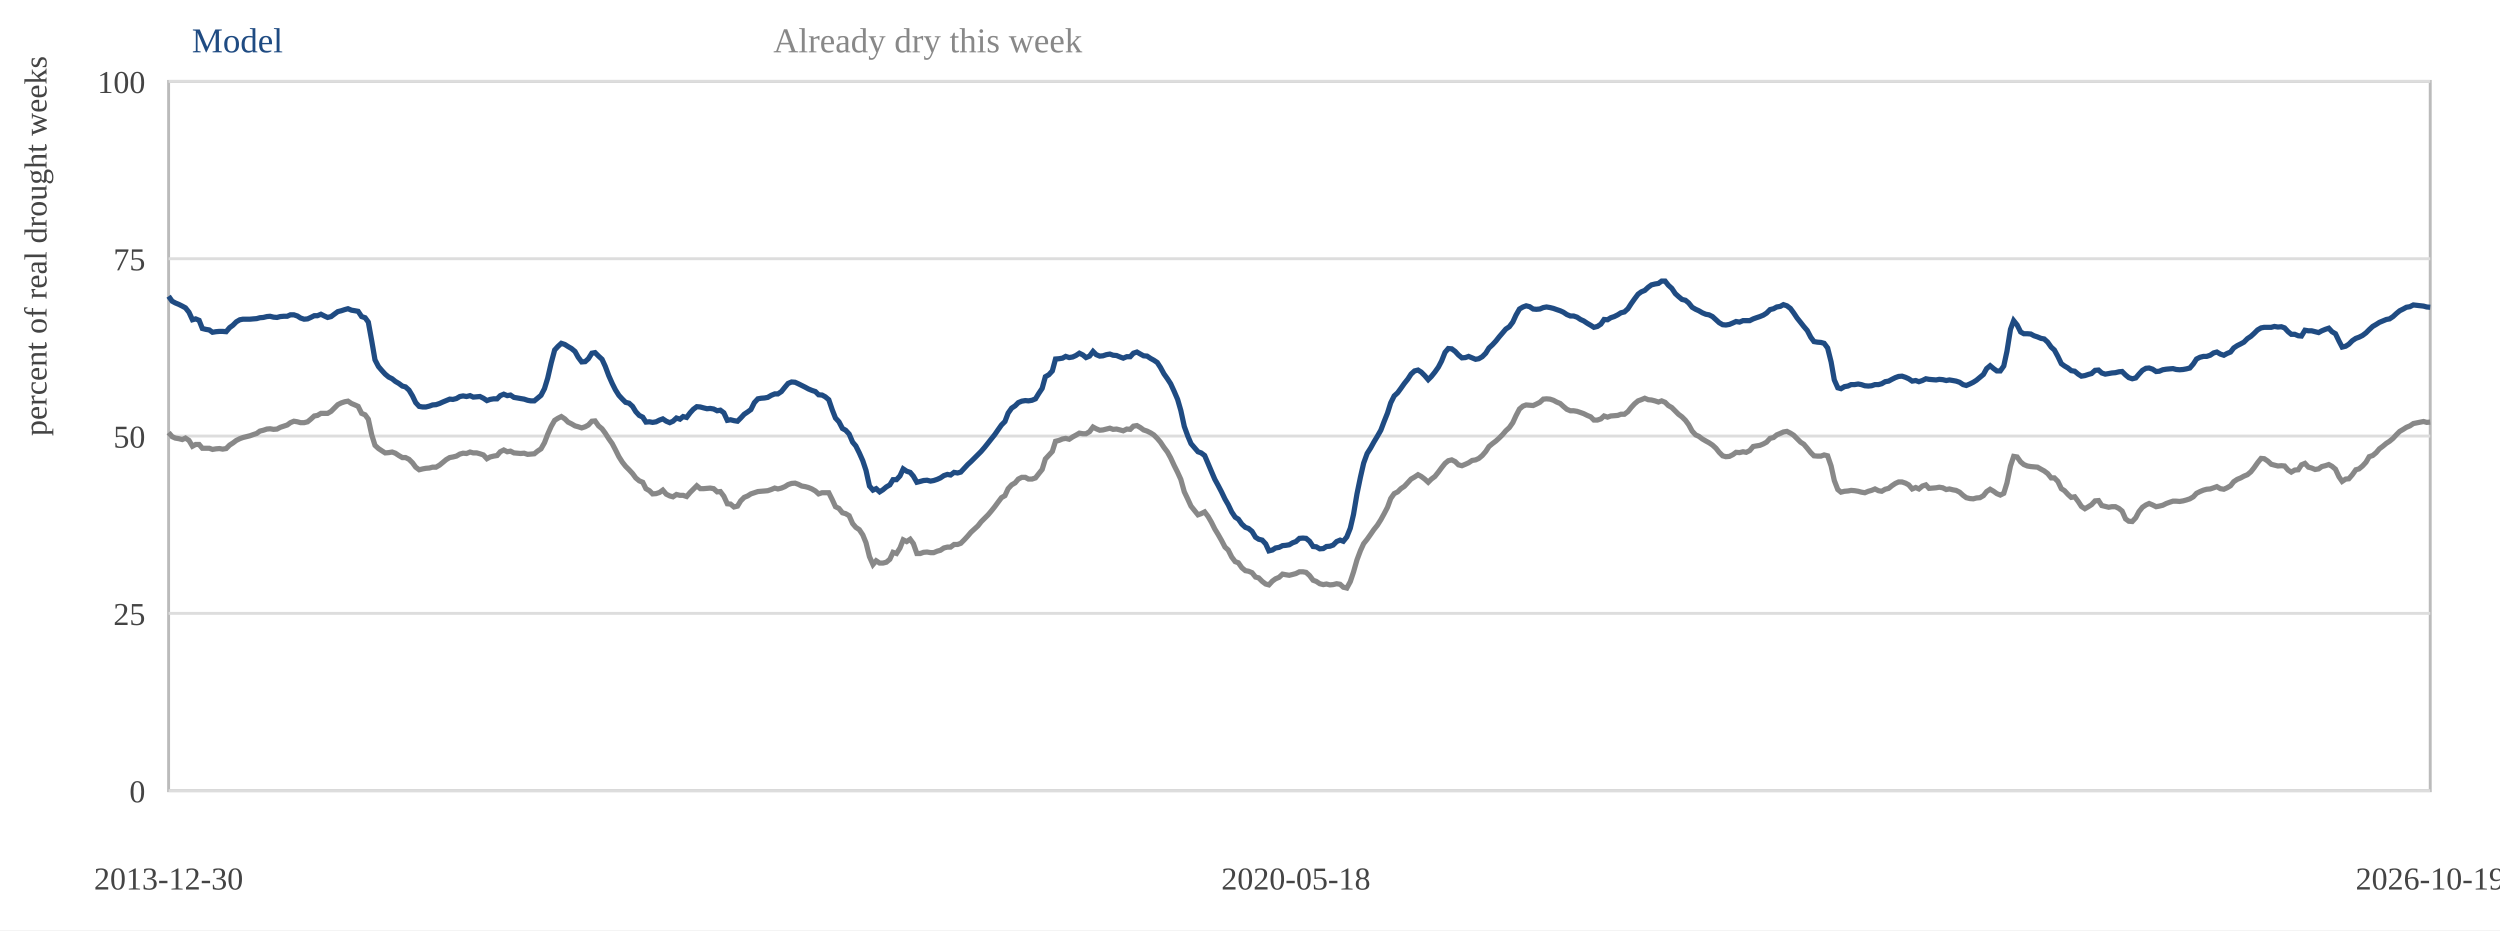
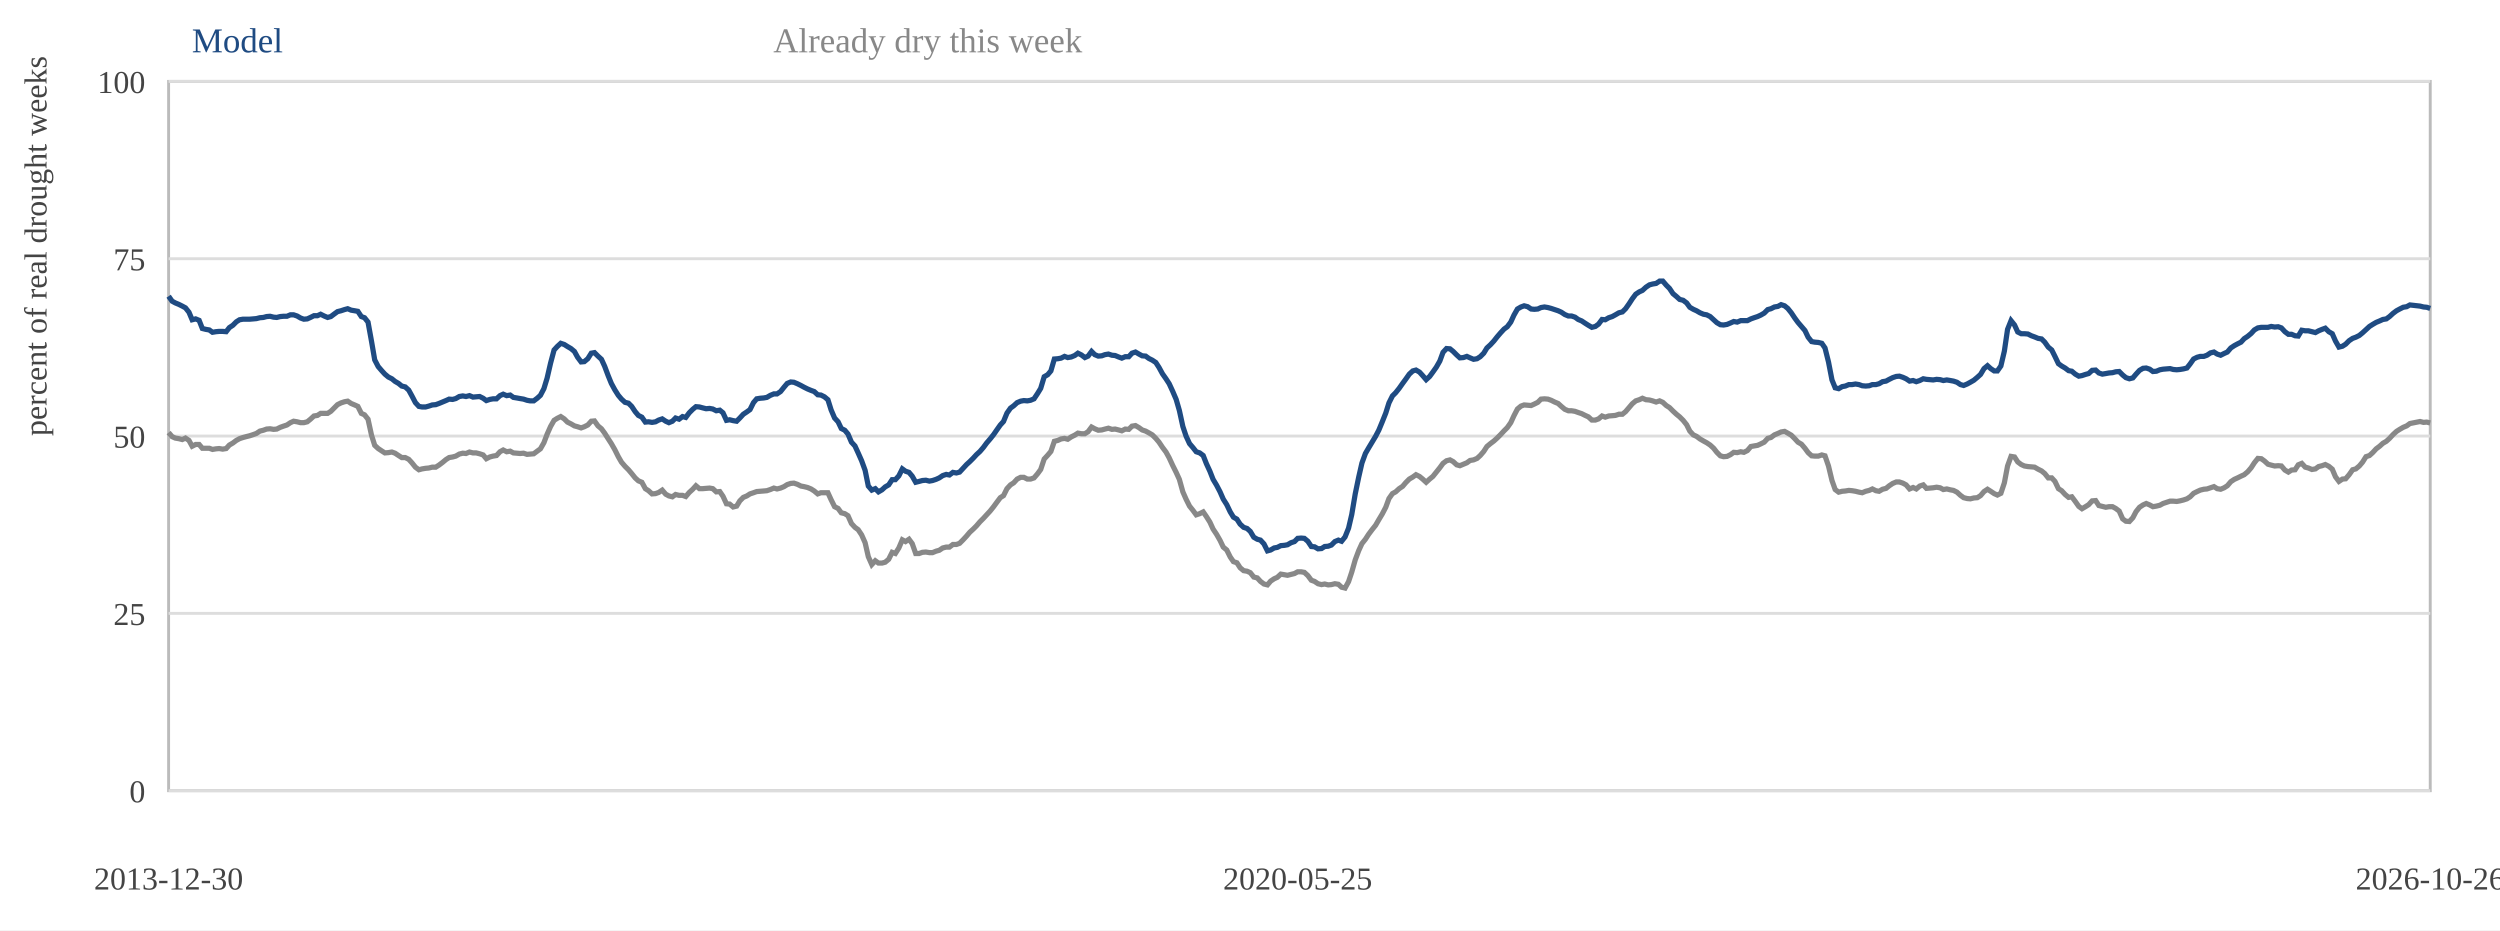
<svg xmlns="http://www.w3.org/2000/svg" width="860" height="320" viewBox="0 0 860 320" role="img">
  <rect width="860" height="320" fill="white" />
  <rect x="58" y="28" width="778" height="244" fill="none" stroke="#bbb" />
  <line x1="58" y1="272.0" x2="836" y2="272.0" stroke="#ddd" />
  <text x="50" y="276.0" text-anchor="end" font-size="11" fill="#444">0</text>
  <line x1="58" y1="211.0" x2="836" y2="211.0" stroke="#ddd" />
  <text x="50" y="215.0" text-anchor="end" font-size="11" fill="#444">25</text>
  <line x1="58" y1="150.0" x2="836" y2="150.0" stroke="#ddd" />
  <text x="50" y="154.0" text-anchor="end" font-size="11" fill="#444">50</text>
  <line x1="58" y1="89.0" x2="836" y2="89.0" stroke="#ddd" />
  <text x="50" y="93.0" text-anchor="end" font-size="11" fill="#444">75</text>
  <line x1="58" y1="28.0" x2="836" y2="28.0" stroke="#ddd" />
  <text x="50" y="32.0" text-anchor="end" font-size="11" fill="#444">100</text>
-   <polyline fill="none" stroke="#1f4b82" stroke-width="1.8" points="58.0,101.9 59.2,103.6 60.3,104.2 61.5,104.7 62.7,105.3 63.8,105.9 65.0,107.4 66.2,110.0 67.3,109.7 68.5,110.2 69.6,113.0 70.8,113.3 72.0,113.5 73.1,114.3 74.3,114.1 75.5,114.0 76.6,114.0 77.8,114.1 79.0,112.7 80.1,111.9 81.3,110.7 82.5,110.0 83.6,109.8 84.8,109.8 86.0,109.8 87.1,109.7 88.3,109.6 89.4,109.3 90.6,109.2 91.8,108.9 92.9,108.8 94.1,109.1 95.3,109.2 96.4,108.9 97.6,108.8 98.8,108.8 99.9,108.3 101.1,108.3 102.3,108.7 103.4,109.4 104.6,109.8 105.8,109.7 106.9,109.2 108.1,108.6 109.2,108.6 110.4,108.1 111.6,108.7 112.7,109.2 113.9,108.9 115.1,108.0 116.2,107.2 117.4,106.9 118.6,106.5 119.7,106.2 120.9,106.7 122.1,106.9 123.2,107.1 124.4,108.9 125.6,109.3 126.7,110.8 127.9,117.4 129.0,123.8 130.2,126.1 131.4,127.5 132.5,128.7 133.7,129.7 134.9,130.3 136.0,131.2 137.2,131.9 138.4,132.8 139.5,133.1 140.7,134.2 141.9,136.2 143.0,138.5 144.2,139.8 145.4,140.0 146.5,140.0 147.7,139.7 148.8,139.3 150.0,139.2 151.2,138.8 152.3,138.3 153.5,137.8 154.7,137.3 155.8,137.4 157.0,137.1 158.2,136.4 159.3,136.2 160.5,136.4 161.7,136.1 162.8,136.6 164.0,136.5 165.1,136.4 166.3,137.0 167.5,137.8 168.6,137.4 169.8,137.2 171.0,137.2 172.1,136.1 173.3,135.6 174.5,136.1 175.6,135.9 176.8,136.7 178.0,136.9 179.1,137.1 180.3,137.3 181.5,137.7 182.6,137.9 183.8,137.9 184.9,137.0 186.1,136.0 187.3,133.7 188.4,130.1 189.6,124.9 190.8,120.4 191.9,119.2 193.1,118.1 194.3,118.5 195.4,119.2 196.6,119.9 197.8,120.9 198.9,122.9 200.1,124.5 201.3,124.4 202.4,123.4 203.6,121.5 204.7,121.3 205.9,122.5 207.1,123.6 208.2,126.0 209.4,129.2 210.6,131.9 211.7,134.1 212.9,136.0 214.1,137.3 215.2,138.4 216.4,138.7 217.6,139.8 218.7,141.6 219.9,142.9 221.1,143.5 222.2,145.2 223.4,145.1 224.5,145.3 225.7,145.1 226.9,144.5 228.0,144.1 229.2,144.9 230.4,145.4 231.5,144.9 232.7,143.8 233.9,144.2 235.0,143.3 236.2,143.6 237.4,142.0 238.5,140.8 239.7,139.9 240.9,140.0 242.0,140.3 243.2,140.6 244.3,140.5 245.5,140.7 246.7,141.3 247.8,141.1 249.0,142.0 250.2,144.6 251.3,144.4 252.5,144.7 253.7,144.9 254.8,143.8 256.0,142.5 257.2,141.7 258.3,140.9 259.5,138.5 260.7,137.2 261.8,137.0 263.0,136.9 264.1,136.7 265.3,136.0 266.5,135.5 267.6,135.5 268.8,134.7 270.0,133.2 271.1,131.9 272.3,131.4 273.5,131.5 274.6,132.0 275.8,132.6 277.0,133.2 278.1,133.8 279.3,134.3 280.5,134.7 281.6,135.8 282.8,135.9 283.9,136.5 285.1,137.5 286.3,141.0 287.4,143.8 288.6,145.1 289.8,147.4 290.9,148.0 292.1,149.3 293.3,152.1 294.4,153.4 295.6,155.8 296.8,158.5 297.9,161.8 299.1,167.2 300.3,168.6 301.4,168.1 302.6,169.2 303.7,168.5 304.9,167.5 306.1,166.8 307.2,165.0 308.4,165.0 309.6,163.7 310.7,161.3 311.9,162.1 313.1,162.5 314.2,163.8 315.4,165.9 316.6,165.6 317.7,165.3 318.9,165.2 320.1,165.5 321.2,165.3 322.4,164.9 323.5,164.4 324.7,163.6 325.9,163.2 327.0,163.4 328.2,162.5 329.4,162.7 330.5,162.4 331.7,161.1 332.9,159.8 334.0,158.8 335.2,157.6 336.4,156.4 337.5,155.3 338.7,153.9 339.9,152.4 341.0,151.0 342.2,149.5 343.3,147.9 344.5,146.2 345.7,145.0 346.8,142.1 348.0,140.4 349.2,139.6 350.3,138.5 351.5,138.0 352.7,137.8 353.8,137.9 355.0,137.7 356.2,137.2 357.3,135.4 358.5,133.6 359.6,129.6 360.8,128.9 362.0,127.6 363.1,123.5 364.3,123.4 365.5,123.2 366.6,122.6 367.8,123.0 369.0,122.8 370.1,122.3 371.3,121.5 372.5,122.1 373.6,123.0 374.8,122.5 376.0,120.9 377.1,122.0 378.3,122.5 379.4,122.4 380.6,122.0 381.8,121.8 382.9,122.2 384.1,122.3 385.3,122.8 386.4,123.2 387.6,122.7 388.8,122.7 389.9,121.5 391.1,121.1 392.3,121.8 393.4,122.4 394.6,122.5 395.8,123.3 396.9,123.9 398.1,124.7 399.2,126.4 400.4,128.6 401.6,130.3 402.7,132.0 403.9,134.6 405.1,137.4 406.2,141.2 407.4,146.7 408.6,150.0 409.7,152.6 410.9,154.0 412.1,155.4 413.2,155.8 414.4,156.7 415.6,159.5 416.7,162.1 417.9,164.9 419.0,166.9 420.2,169.2 421.4,171.7 422.5,173.6 423.7,176.1 424.9,177.9 426.0,178.6 427.2,180.3 428.4,181.4 429.5,181.8 430.7,182.8 431.9,184.8 433.0,185.5 434.2,185.8 435.4,187.1 436.5,189.5 437.7,189.2 438.8,188.5 440.0,188.3 441.2,187.7 442.3,187.6 443.5,187.4 444.7,186.7 445.8,186.3 447.0,185.2 448.2,185.1 449.3,185.2 450.5,186.2 451.7,188.0 452.8,188.1 454.0,188.8 455.2,188.7 456.3,188.0 457.5,187.9 458.6,187.5 459.8,186.3 461.0,185.8 462.1,186.2 463.3,184.7 464.5,181.7 465.6,177.0 466.8,169.9 468.0,164.1 469.1,159.3 470.3,156.0 471.5,154.1 472.6,152.1 473.8,150.1 475.0,148.0 476.1,145.1 477.3,142.1 478.4,138.6 479.6,136.2 480.8,135.1 481.9,133.6 483.1,131.9 484.3,130.4 485.4,128.7 486.6,127.6 487.8,127.3 488.9,128.0 490.1,129.2 491.3,130.6 492.4,129.5 493.6,128.0 494.8,126.3 495.9,124.2 497.1,121.2 498.2,119.9 499.4,120.0 500.6,120.9 501.7,122.1 502.9,123.1 504.1,123.0 505.2,122.6 506.4,123.1 507.6,123.6 508.7,123.4 509.9,122.7 511.1,121.5 512.2,119.7 513.4,118.6 514.6,117.3 515.7,115.9 516.9,114.5 518.0,113.2 519.2,112.4 520.4,110.8 521.5,108.4 522.7,106.3 523.9,105.6 525.0,105.2 526.2,105.5 527.4,106.3 528.5,106.4 529.7,106.3 530.9,105.8 532.0,105.6 533.2,105.8 534.4,106.1 535.5,106.5 536.7,106.9 537.8,107.4 539.0,108.2 540.2,108.7 541.3,108.7 542.5,109.1 543.7,109.9 544.8,110.4 546.0,111.2 547.2,111.9 548.3,112.6 549.5,112.3 550.7,111.5 551.8,109.9 553.0,110.0 554.1,109.3 555.3,108.9 556.5,108.3 557.6,107.6 558.8,107.3 560.0,106.2 561.1,104.5 562.3,102.8 563.5,101.2 564.6,100.4 565.8,99.9 567.0,98.8 568.1,98.0 569.3,97.7 570.5,97.5 571.6,96.7 572.8,96.7 573.9,98.1 575.1,99.2 576.3,101.0 577.4,102.0 578.6,103.0 579.8,103.3 580.9,104.2 582.1,105.7 583.3,106.4 584.4,106.9 585.6,107.6 586.8,108.1 587.9,108.3 589.1,108.9 590.3,110.0 591.4,111.0 592.6,111.7 593.7,111.8 594.9,111.6 596.1,111.1 597.2,110.6 598.4,110.8 599.6,110.3 600.7,110.3 601.9,110.3 603.1,109.7 604.2,109.3 605.4,108.9 606.6,108.4 607.7,107.7 608.9,106.5 610.1,106.2 611.2,105.6 612.4,105.4 613.5,104.8 614.7,105.2 615.9,106.1 617.0,107.6 618.2,109.4 619.4,110.9 620.5,112.3 621.7,113.7 622.9,116.0 624.0,117.5 625.2,117.7 626.4,117.8 627.5,118.1 628.7,119.7 629.9,124.5 631.0,130.7 632.2,133.4 633.3,133.7 634.5,133.0 635.7,132.8 636.8,132.3 638.0,132.3 639.2,132.1 640.3,132.3 641.5,132.7 642.7,132.8 643.8,132.7 645.0,132.3 646.2,132.3 647.3,132.0 648.5,131.3 649.7,131.1 650.8,130.5 652.0,129.9 653.1,129.5 654.3,129.4 655.5,129.8 656.6,130.3 657.8,131.1 659.0,130.9 660.1,131.3 661.3,130.9 662.5,130.3 663.6,130.5 664.8,130.6 666.0,130.7 667.1,130.5 668.3,130.6 669.5,130.9 670.6,130.7 671.8,130.9 672.9,131.1 674.1,131.5 675.3,132.3 676.4,132.6 677.6,132.1 678.8,131.5 679.9,130.8 681.1,129.8 682.3,128.8 683.4,126.8 684.6,125.8 685.8,126.8 686.9,127.6 688.1,127.6 689.3,125.9 690.4,120.8 691.6,113.3 692.7,110.3 693.9,111.8 695.1,114.2 696.2,114.8 697.4,114.8 698.6,114.9 699.7,115.5 700.9,115.9 702.1,116.4 703.2,116.6 704.4,117.7 705.6,119.4 706.7,120.4 707.9,122.6 709.1,125.1 710.2,125.9 711.4,126.6 712.5,127.5 713.7,127.7 714.9,128.7 716.0,129.4 717.2,129.2 718.4,128.8 719.5,128.5 720.7,127.4 721.9,127.3 723.0,128.3 724.2,128.7 725.4,128.5 726.5,128.3 727.7,128.2 728.9,127.9 730.0,127.8 731.2,129.0 732.3,129.9 733.5,130.3 734.7,130.0 735.8,128.7 737.0,127.4 738.2,126.7 739.3,126.6 740.5,127.0 741.7,127.8 742.8,127.7 744.0,127.2 745.2,127.0 746.3,126.9 747.5,126.8 748.6,127.1 749.8,127.2 751.0,127.1 752.1,126.9 753.3,126.6 754.5,125.2 755.6,123.5 756.8,122.9 758.0,122.6 759.1,122.6 760.3,122.2 761.5,121.4 762.6,121.1 763.8,121.8 765.0,122.2 766.1,121.6 767.3,121.1 768.4,119.7 769.6,118.9 770.8,118.3 771.9,117.7 773.1,116.5 774.3,115.7 775.4,114.7 776.6,113.5 777.8,112.8 778.9,112.6 780.1,112.6 781.3,112.6 782.4,112.3 783.6,112.5 784.8,112.4 785.9,112.8 787.1,114.1 788.2,115.0 789.4,115.0 790.6,115.5 791.7,115.6 792.9,113.6 794.1,113.8 795.2,113.8 796.4,114.1 797.6,114.4 798.7,113.8 799.9,113.3 801.1,112.9 802.2,114.1 803.4,114.8 804.6,117.3 805.7,119.4 806.9,119.1 808.0,118.4 809.2,117.2 810.4,116.4 811.5,116.0 812.7,115.4 813.9,114.5 815.0,113.4 816.2,112.3 817.4,111.6 818.5,110.9 819.7,110.4 820.9,109.9 822.0,109.7 823.2,108.9 824.4,107.8 825.5,106.9 826.7,106.3 827.8,105.7 829.0,105.5 830.2,104.9 833.7,105.3 834.8,105.6 836.0,105.7" />
+   <polyline fill="none" stroke="#1f4b82" stroke-width="1.8" points="58.0,101.9 59.2,103.6 60.3,104.2 61.5,104.7 62.7,105.3 63.8,105.9 65.0,107.4 66.1,110.0 67.3,109.7 68.5,110.2 69.6,113.0 70.8,113.3 72.0,113.5 73.1,114.3 74.3,114.1 75.4,114.0 76.6,114.0 77.8,114.1 78.9,112.7 80.1,111.9 81.3,110.7 82.4,110.0 83.6,109.8 84.7,109.8 85.9,109.8 87.1,109.7 88.2,109.6 89.4,109.3 90.6,109.2 91.7,108.9 92.9,108.8 94.1,109.1 95.2,109.2 96.4,108.9 97.5,108.8 98.7,108.8 99.9,108.3 101.0,108.3 102.2,108.7 103.4,109.4 104.5,109.8 105.7,109.7 106.8,109.2 108.0,108.6 109.2,108.6 110.3,108.1 111.5,108.7 112.7,109.2 113.8,108.9 115.0,108.0 116.1,107.2 117.3,106.9 118.5,106.5 119.6,106.2 120.8,106.7 122.0,106.9 123.1,107.1 124.3,108.9 125.4,109.3 126.6,110.8 127.8,117.4 128.9,123.8 130.1,126.1 131.3,127.5 132.4,128.7 133.6,129.7 134.8,130.3 135.9,131.2 137.1,131.9 138.2,132.8 139.4,133.1 140.6,134.2 141.7,136.2 142.9,138.5 144.1,139.8 145.2,140.0 146.4,140.0 147.5,139.7 148.7,139.3 149.9,139.2 151.0,138.8 152.2,138.3 153.4,137.8 154.5,137.3 155.7,137.4 156.8,137.1 158.0,136.4 159.2,136.2 160.3,136.4 161.5,136.1 162.7,136.6 163.8,136.5 165.0,136.4 166.2,137.0 167.3,137.8 168.5,137.4 169.6,137.2 170.8,137.2 172.0,136.1 173.1,135.6 174.3,136.1 175.5,135.9 176.6,136.7 177.8,136.9 178.9,137.1 180.1,137.3 181.3,137.7 182.4,137.9 183.6,137.9 184.8,137.0 185.9,136.0 187.1,133.7 188.2,130.1 189.4,124.9 190.6,120.4 191.7,119.2 192.9,118.1 194.1,118.5 195.2,119.2 196.4,119.9 197.6,120.9 198.7,122.9 199.9,124.5 201.0,124.4 202.2,123.4 203.4,121.5 204.5,121.3 205.7,122.5 206.9,123.6 208.0,126.0 209.2,129.2 210.3,131.9 211.5,134.1 212.7,136.0 213.8,137.3 215.0,138.4 216.2,138.7 217.3,139.8 218.5,141.6 219.6,142.9 220.8,143.5 222.0,145.2 223.1,145.1 224.3,145.3 225.5,145.1 226.6,144.5 227.8,144.1 229.0,144.9 230.1,145.4 231.3,144.9 232.4,143.8 233.6,144.2 234.8,143.3 235.9,143.6 237.1,142.0 238.3,140.8 239.4,139.9 240.6,140.0 241.7,140.3 242.9,140.6 244.1,140.5 245.2,140.7 246.4,141.3 247.6,141.1 248.7,142.0 249.9,144.6 251.0,144.4 252.2,144.7 253.4,144.9 254.5,143.8 255.7,142.5 256.9,141.7 258.0,140.9 259.2,138.5 260.3,137.2 261.5,137.0 262.7,136.9 263.8,136.7 265.0,136.0 266.2,135.5 267.3,135.5 268.5,134.7 269.7,133.2 270.8,131.9 272.0,131.4 273.1,131.5 274.3,132.0 275.5,132.6 276.6,133.2 277.8,133.8 279.0,134.3 280.1,134.7 281.3,135.8 282.4,135.9 283.6,136.5 284.8,137.5 285.9,141.0 287.1,143.8 288.3,145.1 289.4,147.4 290.6,148.0 291.7,149.3 292.9,152.1 294.1,153.4 295.2,155.8 296.4,158.5 297.6,161.8 298.7,167.2 299.9,168.6 301.1,168.1 302.2,169.2 303.4,168.5 304.5,167.5 305.7,166.8 306.9,165.0 308.0,165.0 309.2,163.7 310.4,161.3 311.5,162.1 312.7,162.5 313.8,163.8 315.0,165.9 316.2,165.6 317.3,165.3 318.5,165.2 319.7,165.5 320.8,165.3 322.0,164.9 323.1,164.4 324.3,163.6 325.5,163.2 326.6,163.4 327.8,162.5 329.0,162.7 330.1,162.4 331.3,161.1 332.5,159.8 333.6,158.8 334.8,157.6 335.9,156.4 337.1,155.3 338.3,153.9 339.4,152.4 340.6,151.0 341.8,149.5 342.9,147.9 344.1,146.2 345.2,145.0 346.4,142.1 347.6,140.4 348.7,139.6 349.9,138.5 351.1,138.0 352.2,137.8 353.4,137.9 354.5,137.7 355.7,137.2 356.9,135.4 358.0,133.6 359.2,129.6 360.4,128.9 361.5,127.6 362.7,123.5 363.9,123.4 365.0,123.2 366.2,122.6 367.3,123.0 368.5,122.8 369.7,122.3 370.8,121.5 372.0,122.1 373.2,123.0 374.3,122.5 375.5,120.9 376.6,122.0 377.8,122.5 379.0,122.4 380.1,122.0 381.3,121.8 382.5,122.2 383.6,122.3 384.8,122.8 385.9,123.2 387.1,122.7 388.3,122.7 389.4,121.5 390.6,121.1 391.8,121.8 392.9,122.4 394.1,122.5 395.2,123.3 396.4,123.9 397.6,124.7 398.7,126.4 399.9,128.6 401.1,130.3 402.2,132.0 403.4,134.6 404.6,137.4 405.7,141.2 406.9,146.7 408.0,150.0 409.2,152.6 410.4,154.0 411.5,155.4 412.7,155.8 413.9,156.7 415.0,159.5 416.2,162.1 417.3,164.9 418.5,166.9 419.7,169.2 420.8,171.7 422.0,173.6 423.2,176.1 424.3,177.9 425.5,178.6 426.6,180.3 427.8,181.4 429.0,181.8 430.1,182.8 431.3,184.8 432.5,185.5 433.6,185.8 434.8,187.1 436.0,189.5 437.1,189.2 438.3,188.5 439.4,188.3 440.6,187.7 441.8,187.6 442.9,187.4 444.1,186.7 445.3,186.3 446.4,185.2 447.6,185.1 448.7,185.2 449.9,186.2 451.1,188.0 452.2,188.1 453.4,188.8 454.6,188.7 455.7,188.0 456.9,187.9 458.0,187.5 459.2,186.3 460.4,185.8 461.5,186.2 462.7,184.7 463.9,181.7 465.0,177.0 466.2,169.9 467.4,164.1 468.5,159.3 469.7,156.0 470.8,154.1 472.0,152.1 473.2,150.1 474.3,148.0 475.5,145.1 476.7,142.1 477.8,138.6 479.0,136.2 480.1,135.1 481.3,133.6 482.5,131.9 483.6,130.4 484.8,128.7 486.0,127.6 487.1,127.3 488.3,128.0 489.4,129.2 490.6,130.6 491.8,129.5 492.9,128.0 494.1,126.3 495.3,124.2 496.4,121.2 497.6,119.9 498.8,120.0 499.9,120.9 501.1,122.1 502.2,123.1 503.4,123.0 504.6,122.6 505.7,123.1 506.9,123.6 508.1,123.4 509.2,122.7 510.4,121.5 511.5,119.7 512.7,118.6 513.9,117.3 515.0,115.9 516.2,114.5 517.4,113.2 518.5,112.4 519.7,110.8 520.8,108.4 522.0,106.3 523.2,105.6 524.3,105.2 525.5,105.5 526.7,106.3 527.8,106.4 529.0,106.3 530.1,105.8 531.3,105.6 532.5,105.8 533.6,106.1 534.8,106.5 536.0,106.9 537.1,107.4 538.3,108.2 539.5,108.7 540.6,108.7 541.8,109.1 542.9,109.9 544.1,110.4 545.3,111.2 546.4,111.9 547.6,112.6 548.8,112.3 549.9,111.5 551.1,109.9 552.2,110.0 553.4,109.3 554.6,108.9 555.7,108.3 556.9,107.6 558.1,107.3 559.2,106.2 560.4,104.5 561.5,102.8 562.7,101.2 563.9,100.4 565.0,99.9 566.2,98.8 567.4,98.0 568.5,97.7 569.7,97.5 570.9,96.7 572.0,96.7 573.2,98.1 574.3,99.2 575.5,101.0 576.7,102.0 577.8,103.0 579.0,103.3 580.2,104.2 581.3,105.7 582.5,106.4 583.6,106.9 584.8,107.6 586.0,108.1 587.1,108.3 588.3,108.9 589.5,110.0 590.6,111.0 591.8,111.7 592.9,111.8 594.1,111.6 595.3,111.1 596.4,110.6 597.6,110.8 598.8,110.3 599.9,110.3 601.1,110.3 602.3,109.7 603.4,109.3 604.6,108.9 605.7,108.4 606.9,107.7 608.1,106.5 609.2,106.2 610.4,105.6 611.6,105.4 612.7,104.8 613.9,105.2 615.0,106.1 616.2,107.6 617.4,109.4 618.5,110.9 619.7,112.3 620.9,113.7 622.0,116.0 623.2,117.5 624.3,117.7 625.5,117.8 626.7,118.1 627.8,119.7 629.0,124.5 630.2,130.7 631.3,133.4 632.5,133.7 633.7,133.0 634.8,132.8 636.0,132.3 637.1,132.3 638.3,132.1 639.5,132.3 640.6,132.7 641.8,132.8 643.0,132.7 644.1,132.3 645.3,132.3 646.4,132.0 647.6,131.3 648.8,131.1 649.9,130.5 651.1,129.9 652.3,129.5 653.4,129.4 654.6,129.8 655.7,130.3 656.9,131.1 658.1,130.9 659.2,131.3 660.4,130.9 661.6,130.3 662.7,130.5 663.9,130.6 665.0,130.7 666.2,130.5 667.4,130.6 668.5,130.9 669.7,130.7 670.9,130.9 672.0,131.1 673.2,131.5 674.4,132.3 675.5,132.6 676.7,132.1 677.8,131.5 679.0,130.8 680.2,129.8 681.3,128.8 682.5,126.8 683.7,125.8 684.8,126.8 686.0,127.6 687.1,127.6 688.3,125.9 689.5,120.8 690.6,113.3 691.8,110.3 693.0,111.8 694.1,114.2 695.3,114.8 696.4,114.8 697.6,114.9 698.8,115.5 699.9,115.9 701.1,116.4 702.3,116.6 703.4,117.7 704.6,119.4 705.8,120.4 706.9,122.6 708.1,125.1 709.2,125.9 710.4,126.6 711.6,127.5 712.7,127.7 713.9,128.7 715.1,129.4 716.2,129.2 717.4,128.8 718.5,128.5 719.7,127.4 720.9,127.3 722.0,128.3 723.2,128.7 724.4,128.5 725.5,128.3 726.7,128.2 727.8,127.9 729.0,127.8 730.2,129.0 731.3,129.9 732.5,130.3 733.7,130.0 734.8,128.7 736.0,127.4 737.2,126.7 738.3,126.6 739.5,127.0 740.6,127.8 741.8,127.7 743.0,127.2 744.1,127.0 745.3,126.9 746.5,126.8 747.6,127.1 748.8,127.2 749.9,127.1 751.1,126.9 752.3,126.6 753.4,125.2 754.6,123.5 755.8,122.9 756.9,122.6 758.1,122.6 759.2,122.2 760.4,121.4 761.6,121.1 762.7,121.8 763.9,122.2 765.1,121.6 766.2,121.1 767.4,119.7 768.6,118.9 769.7,118.3 770.9,117.7 772.0,116.5 773.2,115.7 774.4,114.7 775.5,113.5 776.7,112.8 777.9,112.6 779.0,112.6 780.2,112.6 781.3,112.3 782.5,112.5 783.7,112.4 784.8,112.8 786.0,114.1 787.2,115.0 788.3,115.0 789.5,115.5 790.6,115.6 791.8,113.6 793.0,113.8 794.1,113.8 795.3,114.1 796.5,114.4 797.6,113.8 798.8,113.3 799.9,112.9 801.1,114.1 802.3,114.8 803.4,117.3 804.6,119.4 805.8,119.1 806.9,118.4 808.1,117.2 809.3,116.4 810.4,116.0 811.6,115.4 812.7,114.5 813.9,113.4 815.1,112.3 816.2,111.6 817.4,110.9 818.6,110.4 819.7,109.9 820.9,109.7 822.0,108.9 823.2,107.8 824.4,106.9 825.5,106.3 826.7,105.7 827.9,105.5 829.0,104.9 832.5,105.3 833.7,105.6 834.8,105.7 836.0,106.1" />
  <text x="66" y="18" font-size="12" fill="#1f4b82">Model</text>
-   <polyline fill="none" stroke="#888888" stroke-width="1.8" points="58.0,148.8 59.2,150.2 60.3,150.7 61.5,150.9 62.7,151.2 63.8,150.7 65.0,151.5 66.2,153.5 67.3,152.9 68.5,152.9 69.6,154.2 70.8,154.2 72.0,154.2 73.1,154.6 74.3,154.4 75.5,154.3 76.6,154.5 77.8,154.3 79.0,153.1 80.1,152.4 81.3,151.5 82.5,150.9 83.6,150.5 84.8,150.2 86.0,149.9 87.1,149.5 88.3,149.1 89.4,148.3 90.6,148.0 91.8,147.6 92.9,147.5 94.1,147.7 95.3,147.6 96.4,147.0 97.6,146.6 98.8,146.2 99.9,145.4 101.1,144.9 102.3,145.1 103.4,145.4 104.6,145.4 105.8,145.1 106.9,144.2 108.1,143.1 109.2,142.9 110.4,142.2 111.6,142.2 112.7,142.2 113.9,141.5 115.1,140.3 116.2,139.2 117.4,138.6 118.6,138.2 119.7,138.0 120.9,138.8 122.1,139.3 123.2,139.8 124.4,142.2 125.6,142.7 126.7,144.2 127.9,149.7 129.0,153.2 130.2,154.3 131.4,155.1 132.5,155.8 133.7,155.7 134.9,155.5 136.0,155.9 137.2,156.7 138.4,157.4 139.5,157.4 140.7,158.0 141.9,159.2 143.0,160.7 144.2,161.6 145.4,161.3 146.5,161.1 147.7,161.0 148.8,160.7 150.0,160.7 151.2,160.0 152.3,159.1 153.5,158.1 154.7,157.4 155.8,157.2 157.0,156.9 158.2,156.2 159.3,155.9 160.5,156.0 161.7,155.5 162.8,155.8 164.0,155.8 165.1,156.1 166.3,156.5 167.5,157.8 168.6,157.2 169.8,156.9 171.0,156.7 172.1,155.4 173.3,154.8 174.5,155.4 175.6,155.2 176.8,155.8 178.0,155.9 179.1,156.0 180.3,155.9 181.5,156.3 182.6,156.2 183.8,156.1 184.9,155.2 186.1,154.4 187.3,152.3 188.4,149.4 189.6,146.7 190.8,144.6 191.9,143.9 193.1,143.3 194.3,144.1 195.4,145.2 196.6,145.8 197.8,146.5 198.9,146.8 200.1,147.2 201.3,146.8 202.4,146.2 203.6,144.9 204.7,144.8 205.9,146.5 207.1,147.5 208.2,149.0 209.4,150.9 210.6,152.6 211.7,154.7 212.9,157.1 214.1,159.0 215.2,160.4 216.4,161.6 217.6,162.9 218.7,164.4 219.9,165.4 221.1,165.9 222.2,168.1 223.4,168.8 224.5,169.9 225.7,169.8 226.9,169.4 228.0,168.6 229.2,170.0 230.4,170.6 231.5,170.9 232.7,170.1 233.9,170.4 235.0,170.4 236.2,170.8 237.4,169.4 238.5,168.3 239.7,167.1 240.9,168.1 242.0,168.1 243.2,168.0 244.3,167.9 245.5,168.1 246.7,169.2 247.8,169.1 249.0,170.7 250.2,173.3 251.3,173.4 252.5,174.4 253.7,174.1 254.8,172.3 256.0,171.1 257.2,170.6 258.3,169.9 259.5,169.5 260.7,169.1 261.8,169.0 263.0,168.9 264.1,168.8 265.3,168.4 266.5,167.9 267.6,168.2 268.8,167.9 270.0,167.4 271.1,166.7 272.3,166.3 273.5,166.2 274.6,166.6 275.8,167.2 277.0,167.4 278.1,167.7 279.3,168.2 280.5,168.9 281.6,169.9 282.8,169.5 283.9,169.5 285.1,169.5 286.3,171.9 287.4,174.3 288.6,174.9 289.8,176.4 290.9,176.7 292.1,177.4 293.3,180.1 294.4,181.4 295.6,182.2 296.8,184.0 297.9,186.7 299.1,191.5 300.3,194.2 301.4,192.9 302.6,193.7 303.7,193.7 304.9,193.4 306.1,192.4 307.2,190.0 308.4,190.4 309.6,188.5 310.7,185.7 311.9,186.3 313.1,185.5 314.2,187.0 315.4,190.4 316.6,190.4 317.7,190.0 318.9,189.9 320.1,190.1 321.2,190.1 322.4,189.6 323.5,189.3 324.7,188.5 325.9,188.2 327.0,188.2 328.2,187.3 329.4,187.3 330.5,186.9 331.7,185.7 332.9,184.4 334.0,183.1 335.2,182.0 336.4,180.9 337.5,179.5 338.7,178.3 339.9,177.1 341.0,175.8 342.2,174.3 343.3,172.8 344.5,171.2 345.7,170.5 346.8,168.1 348.0,166.8 349.2,166.1 350.3,164.8 351.5,164.2 352.7,164.2 353.8,164.8 355.0,164.8 356.2,164.4 357.3,163.0 358.5,161.5 359.6,157.9 360.8,156.6 362.0,155.3 363.1,151.8 364.3,151.5 365.5,151.0 366.6,150.8 367.8,151.1 369.0,150.3 370.1,149.7 371.3,149.0 372.5,149.2 373.6,149.2 374.8,148.5 376.0,146.9 377.1,147.5 378.3,148.0 379.4,147.9 380.6,147.6 381.8,147.3 382.9,147.7 384.1,147.6 385.3,147.9 386.4,148.2 387.6,147.6 388.8,147.7 389.9,146.6 391.1,146.4 392.3,147.1 393.4,147.9 394.6,148.3 395.8,148.9 396.9,149.6 398.1,150.8 399.2,152.1 400.4,153.9 401.6,155.5 402.7,157.5 403.9,160.1 405.1,162.5 406.2,164.9 407.4,169.2 408.6,171.7 409.7,174.1 410.9,175.6 412.1,177.1 413.2,176.7 414.4,176.1 415.6,177.7 416.7,179.6 417.9,182.0 419.0,183.8 420.2,185.9 421.4,188.2 422.5,189.2 423.7,191.6 424.9,193.2 426.0,193.6 427.2,195.3 428.4,196.3 429.5,196.5 430.7,197.0 431.9,198.5 433.0,198.8 434.2,200.0 435.4,200.9 436.5,201.2 437.7,199.9 438.8,199.1 440.0,198.6 441.2,197.5 442.3,197.7 443.5,197.9 444.7,197.6 445.8,197.3 447.0,196.7 448.2,196.7 449.3,196.9 450.5,198.0 451.7,199.6 452.8,200.0 454.0,200.8 455.2,201.1 456.3,200.9 457.5,201.2 458.6,201.1 459.8,200.8 461.0,201.0 462.1,202.0 463.3,202.3 464.5,200.1 465.6,196.8 466.8,192.6 468.0,189.4 469.1,187.0 470.3,185.5 471.5,183.8 472.6,182.2 473.8,180.7 475.0,178.8 476.1,176.8 477.3,174.5 478.4,171.5 479.6,169.8 480.8,169.2 481.9,168.1 483.1,167.3 484.3,166.0 485.4,164.8 486.6,164.1 487.8,163.3 488.9,163.9 490.1,164.8 491.3,165.9 492.4,164.8 493.6,163.9 494.8,162.4 495.9,160.9 497.1,159.4 498.2,158.5 499.4,158.2 500.6,158.8 501.7,159.9 502.9,160.2 504.1,159.7 505.2,159.2 506.4,158.4 507.6,158.2 508.7,157.7 509.9,156.7 511.1,155.3 512.2,153.6 513.4,152.6 514.6,151.7 515.7,150.7 516.9,149.5 518.0,148.2 519.2,147.1 520.4,145.4 521.5,143.0 522.7,140.7 523.9,139.7 525.0,139.3 526.2,139.4 527.4,139.5 528.5,139.0 529.7,138.4 530.9,137.3 532.0,137.2 533.2,137.3 534.4,137.7 535.5,138.3 536.7,138.8 537.8,139.8 539.0,140.8 540.2,141.3 541.3,141.3 542.5,141.5 543.7,141.9 544.8,142.3 546.0,142.9 547.2,143.4 548.3,144.5 549.5,144.5 550.7,144.1 551.8,143.1 553.0,143.5 554.1,143.1 555.3,143.0 556.5,142.9 557.6,142.5 558.8,142.5 560.0,141.6 561.1,140.2 562.3,138.9 563.5,137.9 564.6,137.5 565.8,137.0 567.0,137.5 568.1,137.6 569.3,137.9 570.5,138.3 571.6,137.9 572.8,138.4 573.9,139.5 575.1,140.2 576.3,141.4 577.4,142.5 578.6,143.4 579.8,144.6 580.9,146.1 582.1,148.3 583.3,149.6 584.4,150.1 585.6,151.0 586.8,151.7 587.9,152.3 589.1,153.1 590.3,154.2 591.4,155.6 592.6,156.8 593.7,157.1 594.9,157.0 596.1,156.4 597.2,155.6 598.4,155.7 599.6,155.4 600.7,155.6 601.9,155.0 603.1,153.6 604.2,153.4 605.4,153.2 606.6,152.7 607.7,152.1 608.9,150.8 610.1,150.5 611.2,149.6 612.4,149.1 613.5,148.6 614.7,148.4 615.9,149.0 617.0,149.7 618.2,150.9 619.4,152.1 620.5,152.8 621.7,154.2 622.9,155.7 624.0,156.8 625.2,156.9 626.4,156.9 627.5,156.5 628.7,156.8 629.9,160.3 631.0,165.3 632.2,168.4 633.3,169.3 634.5,169.0 635.7,168.9 636.8,168.7 638.0,168.8 639.2,169.0 640.3,169.3 641.5,169.5 642.7,169.0 643.8,168.7 645.0,168.2 646.2,168.8 647.3,169.0 648.5,168.3 649.7,168.0 650.8,167.1 652.0,166.3 653.1,165.8 654.3,165.8 655.5,166.2 656.6,166.8 657.8,168.2 659.0,167.7 660.1,168.2 661.3,167.2 662.5,166.8 663.6,168.0 664.8,167.9 666.0,167.8 667.1,167.6 668.3,167.8 669.5,168.4 670.6,168.2 671.8,168.5 672.9,168.7 674.1,169.3 675.3,170.4 676.4,171.2 677.6,171.5 678.8,171.6 679.9,171.3 681.1,171.2 682.3,170.5 683.4,169.1 684.6,168.3 685.8,169.0 686.9,169.8 688.1,170.3 689.3,169.7 690.4,166.1 691.6,160.3 692.7,157.0 693.9,157.2 695.1,158.9 696.2,159.8 697.4,160.3 698.6,160.5 699.7,160.6 700.9,160.7 702.1,161.4 703.2,162.0 704.4,162.9 705.6,164.4 706.7,164.4 707.9,165.6 709.1,168.1 710.2,168.8 711.4,170.1 712.5,171.1 713.7,170.9 714.9,172.5 716.0,174.2 717.2,175.0 718.4,174.3 719.5,173.6 720.7,172.3 721.9,172.2 723.0,173.9 724.2,174.2 725.4,174.5 726.5,174.3 727.7,174.3 728.9,174.9 730.0,175.8 731.2,178.5 732.3,179.3 733.5,179.4 734.7,178.1 735.8,176.0 737.0,174.5 738.2,173.7 739.3,173.2 740.5,173.7 741.7,174.3 742.8,174.1 744.0,173.8 745.2,173.2 746.3,172.8 747.5,172.4 748.6,172.4 749.8,172.5 751.0,172.3 752.1,172.0 753.3,171.6 754.5,170.9 755.6,169.7 756.8,169.1 758.0,168.6 759.1,168.3 760.3,168.2 761.5,167.8 762.6,167.4 763.8,168.1 765.0,168.3 766.1,167.8 767.3,167.1 768.4,165.7 769.6,164.9 770.8,164.4 771.9,163.8 773.1,163.3 774.3,162.3 775.4,160.9 776.6,159.2 777.8,157.7 778.9,157.8 780.1,158.6 781.3,159.7 782.4,160.0 783.6,160.3 784.8,160.2 785.9,160.3 787.1,161.7 788.2,162.4 789.4,161.7 790.6,161.6 791.7,159.9 792.9,159.4 794.1,160.7 795.2,161.0 796.4,161.5 797.6,161.3 798.7,160.5 799.9,160.2 801.1,159.8 802.2,160.4 803.4,161.4 804.6,164.0 805.7,165.6 806.9,164.8 808.0,164.7 809.2,163.3 810.4,161.6 811.5,161.3 812.7,160.3 813.9,159.0 815.0,157.1 816.2,156.7 817.4,155.7 818.5,154.4 819.7,153.5 820.9,152.5 822.0,151.8 823.2,150.8 824.4,149.5 825.5,148.4 826.7,147.7 827.8,147.0 829.0,146.5 830.2,145.7 833.7,145.0 834.8,145.3 836.0,145.2" />
+   <polyline fill="none" stroke="#888888" stroke-width="1.8" points="58.0,148.8 59.2,150.2 60.3,150.7 61.5,150.9 62.7,151.2 63.8,150.7 65.0,151.5 66.1,153.5 67.3,152.9 68.5,152.9 69.6,154.2 70.8,154.2 72.0,154.2 73.1,154.6 74.3,154.4 75.4,154.3 76.6,154.5 77.8,154.3 78.9,153.1 80.1,152.4 81.3,151.5 82.4,150.9 83.6,150.5 84.7,150.2 85.9,149.9 87.1,149.5 88.2,149.1 89.4,148.3 90.6,148.0 91.7,147.6 92.9,147.5 94.1,147.7 95.2,147.6 96.4,147.0 97.5,146.6 98.7,146.2 99.9,145.4 101.0,144.9 102.2,145.1 103.4,145.4 104.5,145.4 105.7,145.1 106.8,144.2 108.0,143.1 109.2,142.9 110.3,142.2 111.5,142.2 112.7,142.2 113.8,141.5 115.0,140.3 116.1,139.2 117.3,138.6 118.5,138.2 119.6,138.0 120.8,138.8 122.0,139.3 123.1,139.8 124.3,142.2 125.4,142.7 126.6,144.2 127.8,149.7 128.9,153.2 130.1,154.3 131.3,155.1 132.4,155.8 133.6,155.7 134.8,155.5 135.9,155.9 137.1,156.7 138.2,157.4 139.4,157.4 140.6,158.0 141.7,159.2 142.9,160.7 144.1,161.6 145.2,161.3 146.4,161.1 147.5,161.0 148.7,160.7 149.9,160.7 151.0,160.0 152.2,159.1 153.4,158.1 154.5,157.4 155.7,157.2 156.8,156.9 158.0,156.2 159.2,155.9 160.3,156.0 161.5,155.5 162.7,155.8 163.8,155.8 165.0,156.1 166.2,156.5 167.3,157.8 168.5,157.2 169.6,156.9 170.8,156.7 172.0,155.4 173.1,154.8 174.3,155.4 175.5,155.2 176.6,155.8 177.8,155.9 178.9,156.0 180.1,155.9 181.3,156.3 182.4,156.2 183.6,156.1 184.8,155.2 185.9,154.4 187.1,152.3 188.2,149.4 189.4,146.7 190.6,144.6 191.7,143.9 192.9,143.3 194.1,144.1 195.2,145.2 196.4,145.8 197.6,146.5 198.7,146.8 199.9,147.2 201.0,146.8 202.2,146.2 203.4,144.9 204.5,144.8 205.7,146.5 206.9,147.5 208.0,149.0 209.2,150.9 210.3,152.6 211.5,154.7 212.7,157.1 213.8,159.0 215.0,160.4 216.2,161.6 217.3,162.9 218.5,164.4 219.6,165.4 220.8,165.9 222.0,168.1 223.1,168.8 224.3,169.9 225.5,169.8 226.6,169.4 227.8,168.6 229.0,170.0 230.1,170.6 231.3,170.9 232.4,170.1 233.6,170.4 234.8,170.4 235.9,170.8 237.1,169.4 238.3,168.3 239.4,167.1 240.6,168.1 241.7,168.1 242.9,168.0 244.1,167.9 245.2,168.1 246.4,169.2 247.6,169.1 248.7,170.7 249.9,173.3 251.0,173.4 252.2,174.4 253.4,174.1 254.5,172.3 255.7,171.1 256.9,170.6 258.0,169.9 259.2,169.5 260.3,169.1 261.5,169.0 262.7,168.9 263.8,168.8 265.0,168.4 266.2,167.9 267.3,168.2 268.5,167.9 269.7,167.4 270.8,166.7 272.0,166.3 273.1,166.2 274.3,166.6 275.5,167.2 276.6,167.4 277.8,167.7 279.0,168.2 280.1,168.9 281.3,169.9 282.4,169.5 283.6,169.5 284.8,169.5 285.9,171.9 287.1,174.3 288.3,174.9 289.4,176.4 290.6,176.7 291.7,177.4 292.9,180.1 294.1,181.4 295.2,182.2 296.4,184.0 297.6,186.7 298.7,191.5 299.9,194.2 301.1,192.9 302.2,193.7 303.4,193.7 304.5,193.4 305.7,192.4 306.9,190.0 308.0,190.4 309.2,188.5 310.4,185.7 311.5,186.3 312.7,185.5 313.8,187.0 315.0,190.4 316.2,190.4 317.3,190.0 318.5,189.9 319.7,190.1 320.8,190.1 322.0,189.6 323.1,189.3 324.3,188.5 325.5,188.2 326.6,188.2 327.8,187.3 329.0,187.3 330.1,186.9 331.3,185.7 332.5,184.4 333.6,183.1 334.8,182.0 335.9,180.9 337.1,179.5 338.3,178.3 339.4,177.1 340.6,175.8 341.8,174.3 342.9,172.8 344.1,171.2 345.2,170.5 346.4,168.1 347.6,166.8 348.7,166.1 349.9,164.8 351.1,164.2 352.2,164.2 353.4,164.8 354.5,164.8 355.7,164.4 356.9,163.0 358.0,161.5 359.2,157.9 360.4,156.6 361.5,155.3 362.7,151.8 363.9,151.5 365.0,151.0 366.2,150.8 367.3,151.1 368.5,150.3 369.7,149.7 370.8,149.0 372.0,149.2 373.2,149.2 374.3,148.5 375.5,146.9 376.6,147.5 377.8,148.0 379.0,147.9 380.1,147.6 381.3,147.3 382.5,147.7 383.6,147.6 384.8,147.9 385.9,148.2 387.1,147.6 388.3,147.7 389.4,146.6 390.6,146.4 391.8,147.1 392.9,147.9 394.1,148.3 395.2,148.9 396.4,149.6 397.6,150.8 398.7,152.1 399.9,153.9 401.1,155.5 402.2,157.5 403.4,160.1 404.6,162.5 405.7,164.9 406.9,169.2 408.0,171.7 409.2,174.1 410.4,175.6 411.5,177.1 412.7,176.7 413.9,176.1 415.0,177.7 416.2,179.6 417.3,182.0 418.5,183.8 419.7,185.9 420.8,188.2 422.0,189.2 423.2,191.6 424.3,193.2 425.5,193.6 426.6,195.3 427.8,196.3 429.0,196.5 430.1,197.0 431.3,198.5 432.5,198.8 433.6,200.0 434.8,200.9 436.0,201.2 437.1,199.9 438.3,199.1 439.4,198.6 440.6,197.5 441.8,197.7 442.9,197.9 444.1,197.6 445.3,197.3 446.4,196.7 447.6,196.7 448.7,196.9 449.9,198.0 451.1,199.6 452.2,200.0 453.4,200.8 454.6,201.1 455.7,200.9 456.9,201.2 458.0,201.1 459.2,200.8 460.4,201.0 461.5,202.0 462.7,202.3 463.9,200.1 465.0,196.8 466.2,192.6 467.4,189.4 468.5,187.0 469.7,185.5 470.8,183.8 472.0,182.2 473.2,180.7 474.3,178.8 475.5,176.8 476.7,174.5 477.8,171.5 479.0,169.8 480.1,169.2 481.3,168.1 482.5,167.3 483.6,166.0 484.8,164.8 486.0,164.1 487.1,163.3 488.3,163.9 489.4,164.8 490.6,165.9 491.8,164.8 492.9,163.9 494.1,162.4 495.3,160.9 496.4,159.4 497.6,158.5 498.8,158.2 499.9,158.8 501.1,159.9 502.2,160.2 503.4,159.7 504.6,159.2 505.7,158.4 506.9,158.2 508.1,157.7 509.2,156.7 510.4,155.3 511.5,153.6 512.7,152.6 513.9,151.7 515.0,150.7 516.2,149.5 517.4,148.2 518.5,147.1 519.7,145.4 520.8,143.0 522.0,140.7 523.2,139.7 524.3,139.3 525.5,139.4 526.7,139.5 527.8,139.0 529.0,138.4 530.1,137.3 531.3,137.2 532.5,137.3 533.6,137.7 534.8,138.3 536.0,138.8 537.1,139.8 538.3,140.8 539.5,141.3 540.6,141.3 541.8,141.5 542.9,141.9 544.1,142.3 545.3,142.9 546.4,143.4 547.6,144.5 548.8,144.5 549.9,144.1 551.1,143.1 552.2,143.5 553.4,143.1 554.6,143.0 555.7,142.9 556.9,142.5 558.1,142.5 559.2,141.6 560.4,140.2 561.5,138.9 562.7,137.9 563.9,137.5 565.0,137.0 566.2,137.5 567.4,137.6 568.5,137.9 569.7,138.3 570.9,137.9 572.0,138.4 573.2,139.5 574.3,140.2 575.5,141.4 576.7,142.5 577.8,143.4 579.0,144.6 580.2,146.1 581.3,148.3 582.5,149.6 583.6,150.1 584.8,151.0 586.0,151.7 587.1,152.3 588.3,153.1 589.5,154.2 590.6,155.6 591.8,156.8 592.9,157.1 594.1,157.0 595.3,156.4 596.4,155.6 597.6,155.7 598.8,155.4 599.9,155.6 601.1,155.0 602.3,153.6 603.4,153.4 604.6,153.2 605.7,152.7 606.9,152.1 608.1,150.8 609.2,150.5 610.4,149.6 611.6,149.1 612.7,148.6 613.9,148.4 615.0,149.0 616.2,149.7 617.4,150.9 618.5,152.1 619.7,152.8 620.9,154.2 622.0,155.7 623.2,156.8 624.3,156.9 625.5,156.9 626.7,156.5 627.8,156.8 629.0,160.3 630.2,165.3 631.3,168.4 632.5,169.3 633.7,169.0 634.8,168.9 636.0,168.7 637.1,168.8 638.3,169.0 639.5,169.3 640.6,169.5 641.8,169.0 643.0,168.7 644.1,168.2 645.3,168.8 646.4,169.0 647.6,168.3 648.8,168.0 649.9,167.1 651.1,166.3 652.3,165.8 653.4,165.8 654.6,166.2 655.7,166.8 656.9,168.2 658.1,167.7 659.2,168.2 660.4,167.2 661.6,166.8 662.7,168.0 663.9,167.9 665.0,167.8 666.2,167.6 667.4,167.8 668.5,168.4 669.7,168.2 670.9,168.5 672.0,168.7 673.2,169.3 674.4,170.4 675.5,171.2 676.7,171.5 677.8,171.6 679.0,171.3 680.2,171.2 681.3,170.5 682.5,169.1 683.7,168.3 684.8,169.0 686.0,169.8 687.1,170.3 688.3,169.7 689.5,166.1 690.6,160.3 691.8,157.0 693.0,157.2 694.1,158.9 695.3,159.8 696.4,160.3 697.6,160.5 698.8,160.6 699.9,160.7 701.1,161.4 702.3,162.0 703.4,162.9 704.6,164.4 705.8,164.4 706.9,165.6 708.1,168.1 709.2,168.8 710.4,170.1 711.6,171.1 712.7,170.9 713.9,172.5 715.1,174.2 716.2,175.0 717.4,174.3 718.5,173.6 719.7,172.3 720.9,172.2 722.0,173.9 723.2,174.2 724.4,174.5 725.5,174.3 726.7,174.3 727.8,174.9 729.0,175.8 730.2,178.5 731.3,179.3 732.5,179.4 733.7,178.1 734.8,176.0 736.0,174.5 737.2,173.7 738.3,173.2 739.5,173.7 740.6,174.3 741.8,174.1 743.0,173.8 744.1,173.2 745.3,172.8 746.5,172.4 747.6,172.4 748.8,172.5 749.9,172.3 751.1,172.0 752.3,171.6 753.4,170.9 754.6,169.7 755.8,169.1 756.9,168.6 758.1,168.3 759.2,168.2 760.4,167.8 761.6,167.4 762.7,168.1 763.9,168.3 765.1,167.8 766.2,167.1 767.4,165.7 768.6,164.9 769.7,164.4 770.9,163.8 772.0,163.3 773.2,162.3 774.4,160.9 775.5,159.2 776.7,157.7 777.9,157.8 779.0,158.6 780.2,159.7 781.3,160.0 782.5,160.3 783.7,160.2 784.8,160.3 786.0,161.7 787.2,162.4 788.3,161.7 789.5,161.6 790.6,159.9 791.8,159.4 793.0,160.7 794.1,161.0 795.3,161.5 796.5,161.3 797.6,160.5 798.8,160.2 799.9,159.8 801.1,160.4 802.3,161.4 803.4,164.0 804.6,165.6 805.8,164.8 806.9,164.7 808.1,163.3 809.3,161.6 810.4,161.3 811.6,160.3 812.7,159.0 813.9,157.1 815.1,156.7 816.2,155.7 817.4,154.4 818.6,153.5 819.7,152.5 820.9,151.8 822.0,150.8 823.2,149.5 824.4,148.4 825.5,147.7 826.7,147.0 827.9,146.5 829.0,145.7 832.5,145.0 833.7,145.3 834.8,145.2 836.0,145.5" />
  <text x="266" y="18" font-size="12" fill="#888888">Already dry this week</text>
  <text x="58.0" y="306" text-anchor="middle" font-size="11" fill="#444">2013-12-30</text>
-   <text x="445.8" y="306" text-anchor="middle" font-size="11" fill="#444">2020-05-18</text>
-   <text x="836.0" y="306" text-anchor="middle" font-size="11" fill="#444">2026-10-19</text>
+   <text x="446.4" y="306" text-anchor="middle" font-size="11" fill="#444">2020-05-25</text>
+   <text x="836.0" y="306" text-anchor="middle" font-size="11" fill="#444">2026-10-26</text>
  <text x="16" y="150" transform="rotate(-90 16,150)" font-size="11" fill="#444">percent of real drought weeks</text>
</svg>
